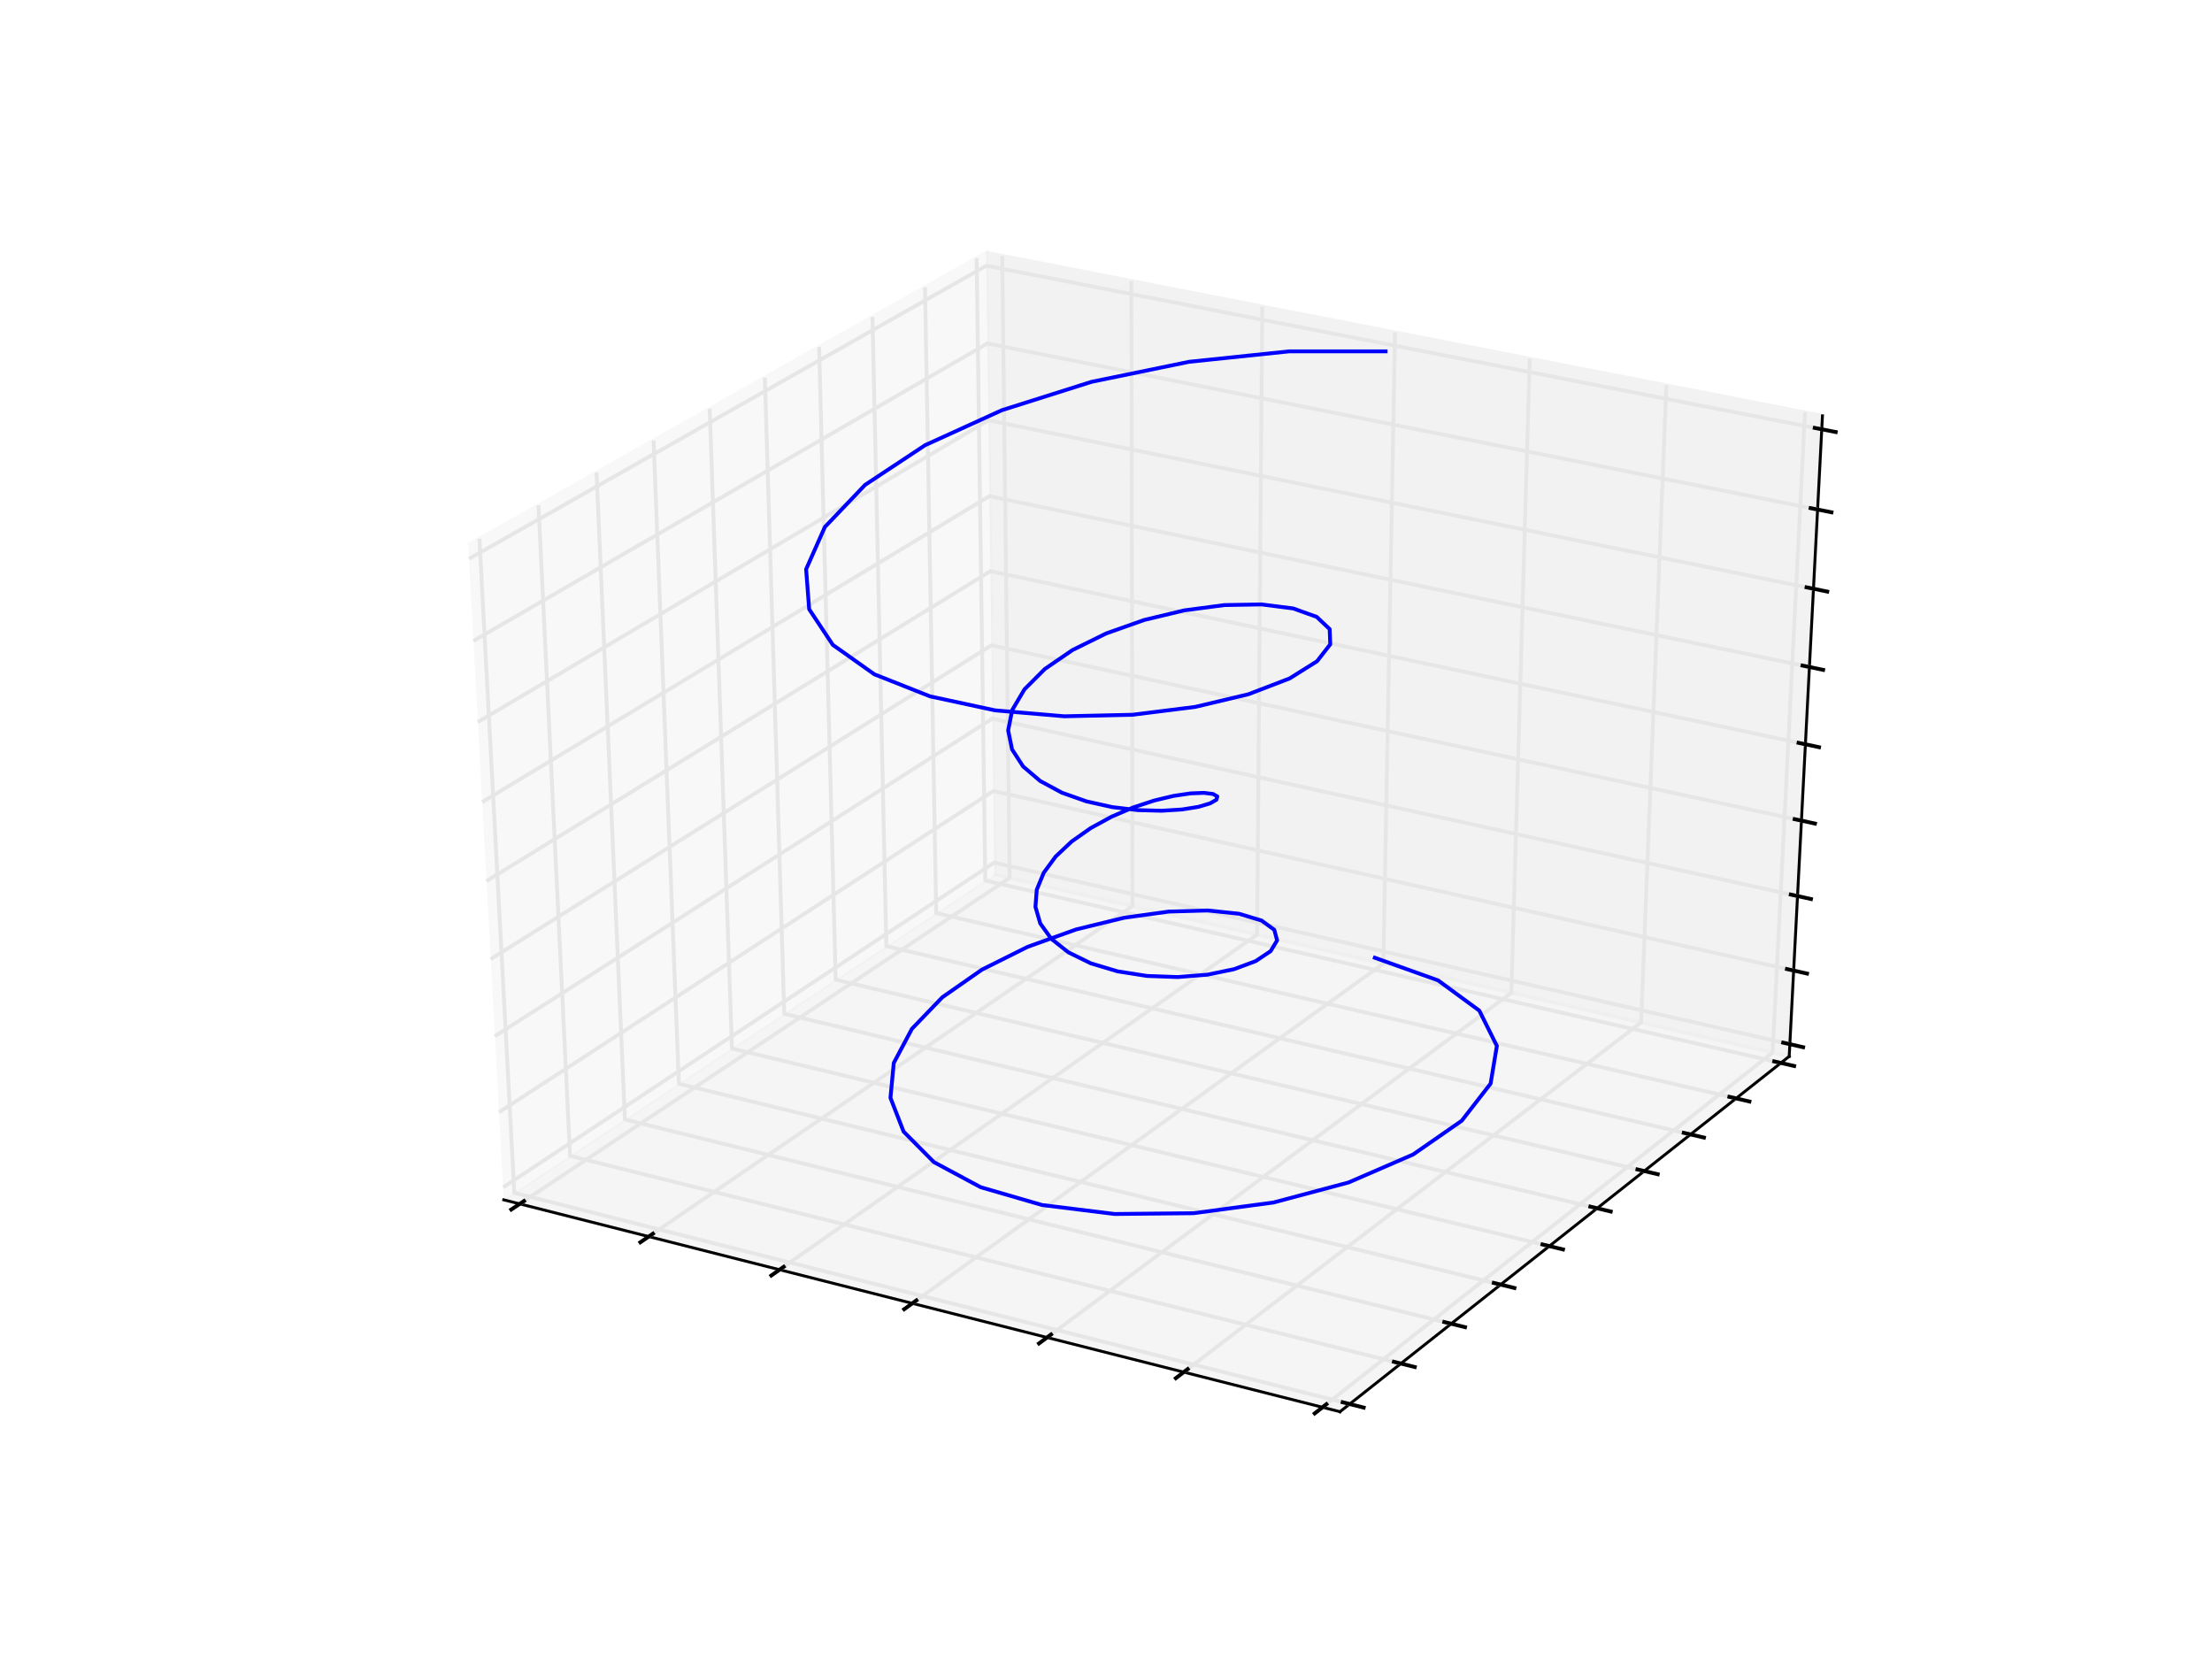
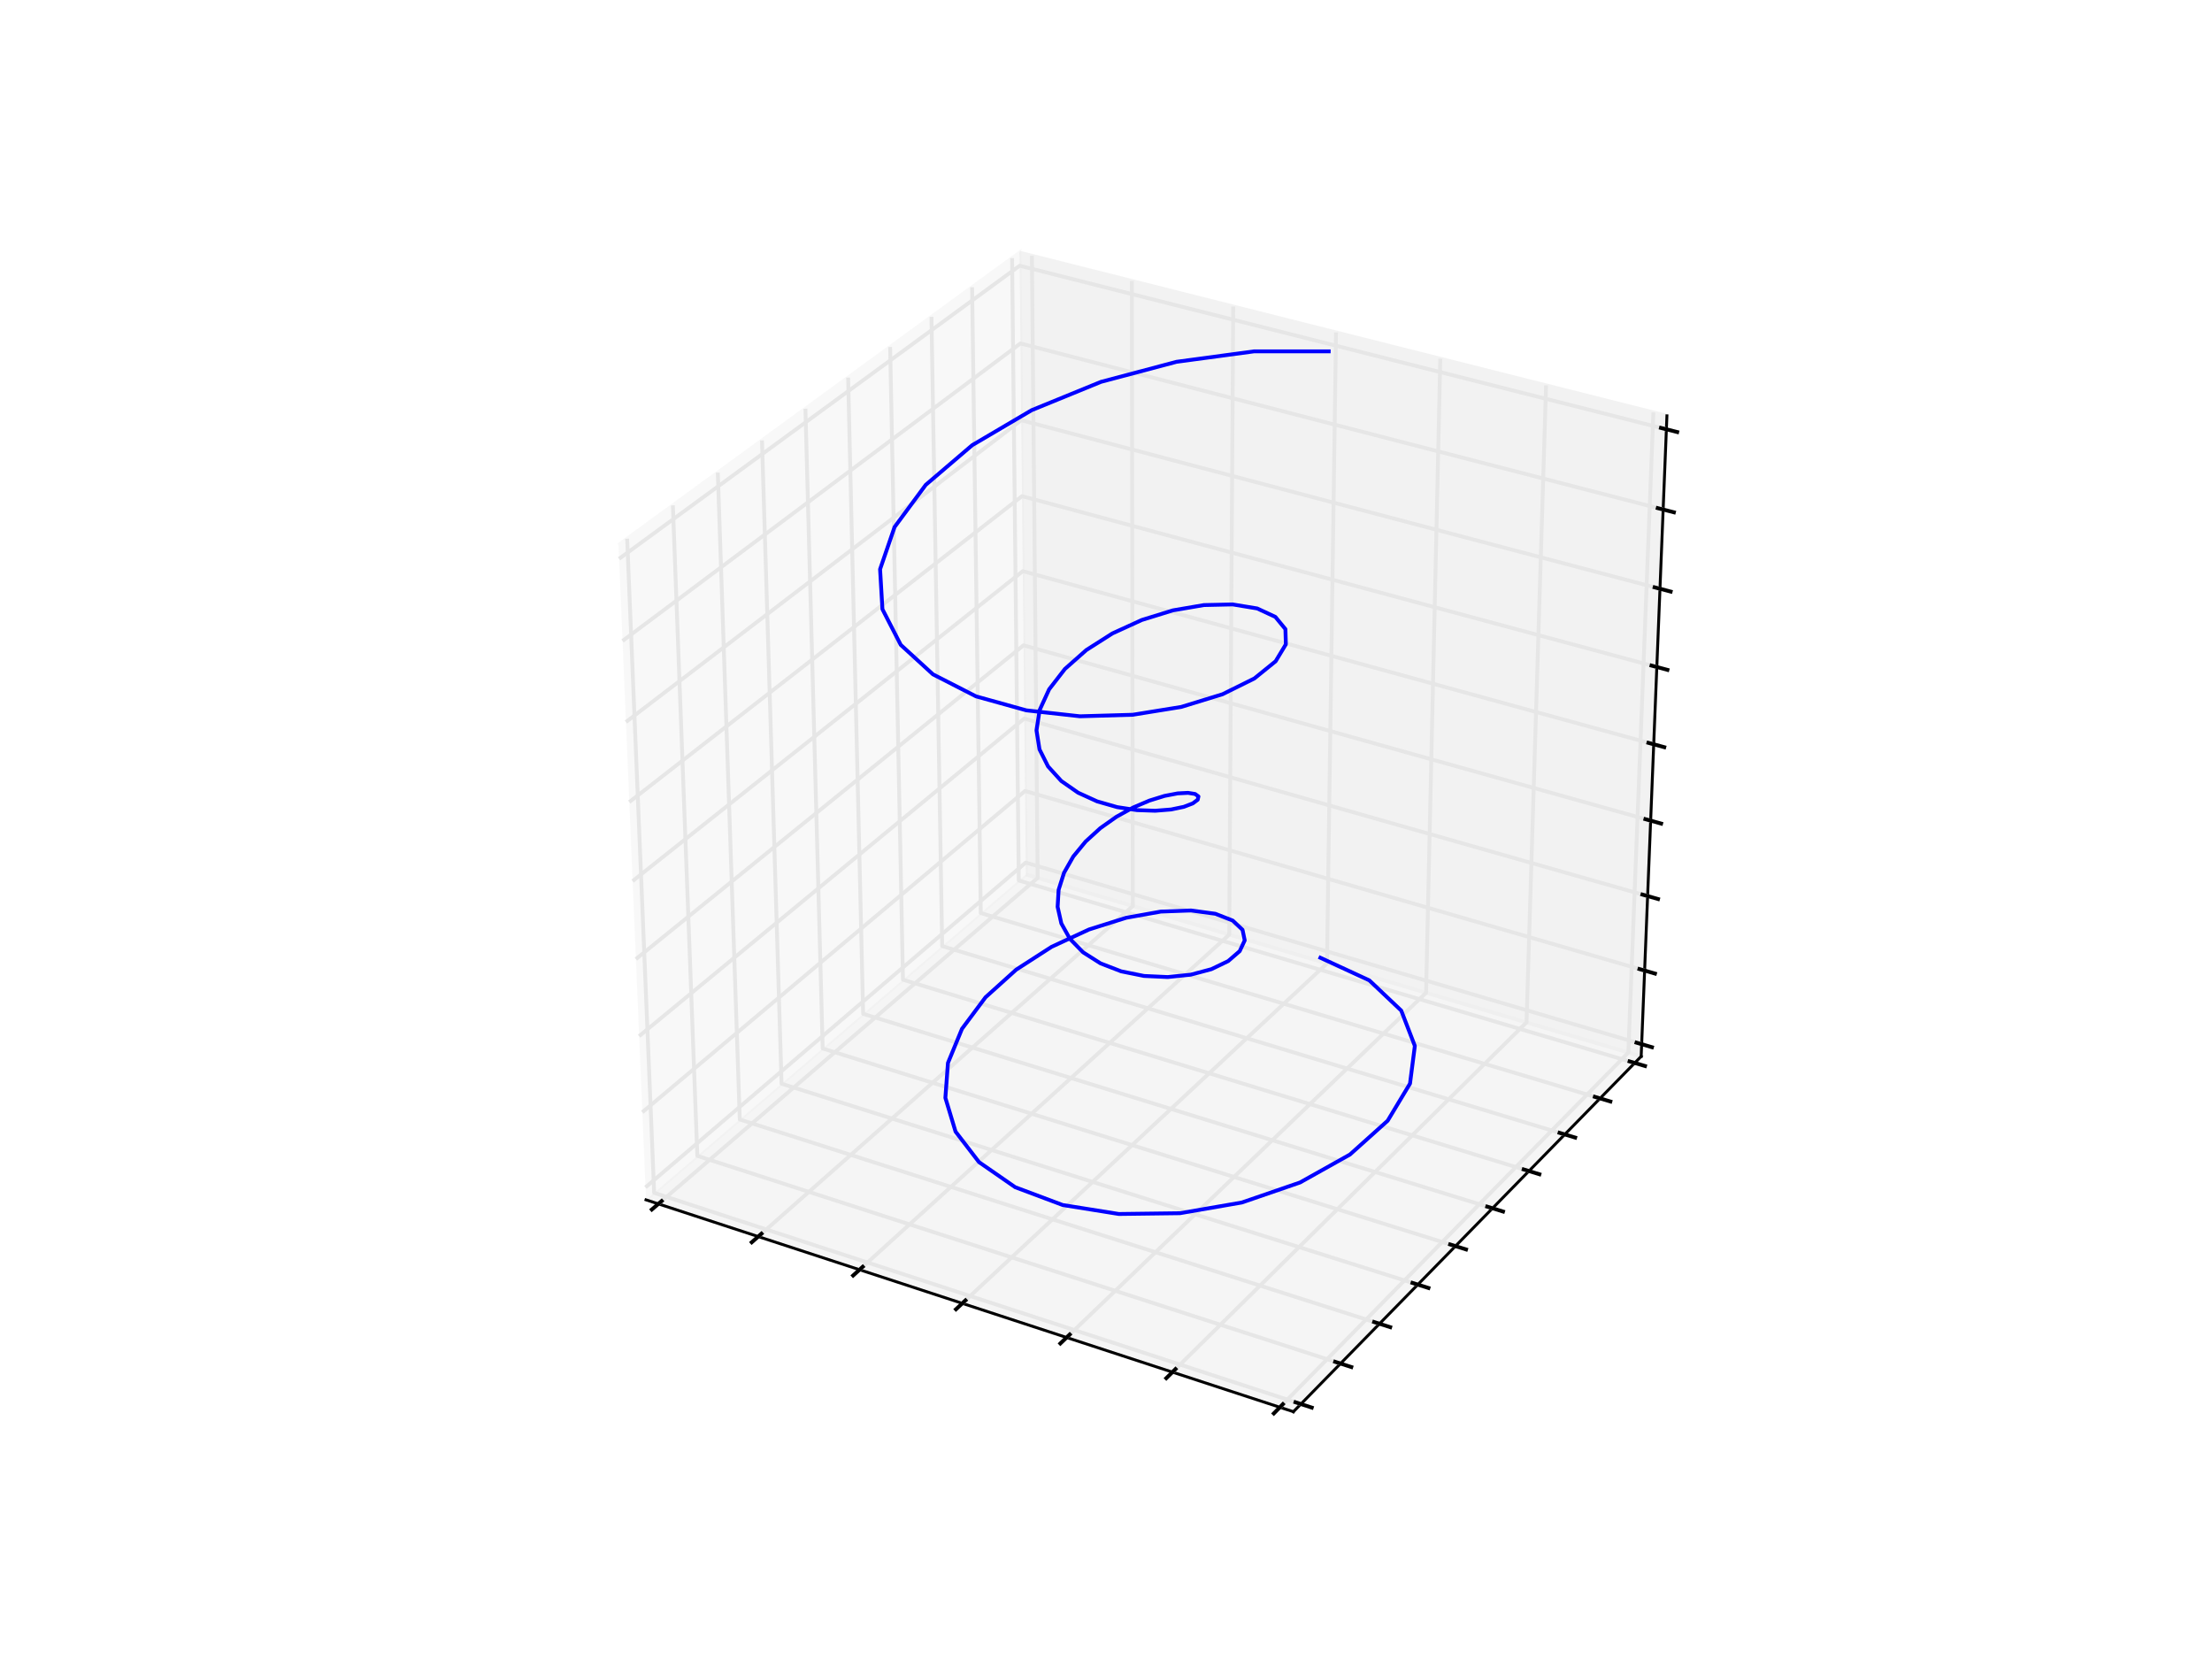
<svg xmlns="http://www.w3.org/2000/svg" height="432pt" version="1.1" viewBox="0 0 576 432" width="576pt">
  <defs>
    <style type="text/css">
*{stroke-linecap:butt;stroke-linejoin:round;}
  </style>
  </defs>
  <g id="figure_1">
    <g id="patch_1">
      <path d="M 0 432  L 576 432  L 576 0  L 0 0  z " style="fill:#ffffff;" />
    </g>
    <g id="patch_2">
      <path d="M 72 388.8  L 518.4 388.8  L 518.4 43.2  L 72 43.2  z " style="fill:#ffffff;" />
    </g>
    <g id="pane3d_1">
      <g id="patch_3">
-         <path d="M 131.177 312.435  L 258.939 227.701  L 256.812 65.79  L 121.927 141.921  " style="fill:#f2f2f2;opacity:0.5;stroke:#f2f2f2;stroke-linejoin:miter;" />
+         <path d="M 168.215 312.435  L 267.127 227.701  L 265.48 65.79  L 161.053 141.921  " style="fill:#f2f2f2;opacity:0.5;stroke:#f2f2f2;stroke-linejoin:miter;" />
      </g>
    </g>
    <g id="pane3d_2">
      <g id="patch_4">
-         <path d="M 258.939 227.701  L 465.902 275.073  L 474.561 108.279  L 256.812 65.79  " style="fill:#e6e6e6;opacity:0.5;stroke:#e6e6e6;stroke-linejoin:miter;" />
+         <path d="M 267.127 227.701  L 427.356 275.073  L 434.06 108.279  L 265.48 65.79  " style="fill:#e6e6e6;opacity:0.5;stroke:#e6e6e6;stroke-linejoin:miter;" />
      </g>
    </g>
    <g id="pane3d_3">
      <g id="patch_5">
-         <path d="M 131.177 312.435  L 348.93 367.606  L 465.902 275.073  L 258.939 227.701  " style="fill:#ececec;opacity:0.5;stroke:#ececec;stroke-linejoin:miter;" />
+         <path d="M 168.215 312.435  L 336.797 367.606  L 427.356 275.073  L 267.127 227.701  " style="fill:#ececec;opacity:0.5;stroke:#ececec;stroke-linejoin:miter;" />
      </g>
    </g>
    <g id="axis3d_1">
      <g id="line2d_1">
-         <path d="M 131.177 312.435  L 348.93 367.606  " style="fill:none;stroke:#000000;stroke-linecap:square;stroke-width:0.75;" />
+         <path d="M 168.215 312.435  L 336.797 367.606  " style="fill:none;stroke:#000000;stroke-linecap:square;stroke-width:0.75;" />
      </g>
      <g id="Line3DCollection_1">
-         <path d="M 135.341 313.49  L 262.91 228.61  L 260.981 66.603  " style="fill:none;stroke:#e6e6e6;" />
-         <path d="M 168.925 321.999  L 294.916 235.936  L 294.596 73.163  " style="fill:none;stroke:#e6e6e6;" />
-         <path d="M 202.996 330.631  L 327.353 243.36  L 328.686 79.815  " style="fill:none;stroke:#e6e6e6;" />
-         <path d="M 237.566 339.39  L 360.229 250.885  L 363.263 86.561  " style="fill:none;stroke:#e6e6e6;" />
-         <path d="M 272.644 348.278  L 393.554 258.513  L 398.335 93.405  " style="fill:none;stroke:#e6e6e6;" />
-         <path d="M 308.244 357.298  L 427.337 266.246  L 433.914 100.348  " style="fill:none;stroke:#e6e6e6;" />
-         <path d="M 344.375 366.452  L 461.587 274.085  L 470.012 107.391  " style="fill:none;stroke:#e6e6e6;" />
+         <path d="M 171.439 313.49  L 270.201 228.61  L 268.708 66.603  " style="fill:none;stroke:#e6e6e6;" />
+         <path d="M 197.439 321.999  L 294.98 235.936  L 294.732 73.163  " style="fill:none;stroke:#e6e6e6;" />
+         <path d="M 223.816 330.631  L 320.093 243.36  L 321.125 79.815  " style="fill:none;stroke:#e6e6e6;" />
+         <path d="M 250.58 339.39  L 345.545 250.885  L 347.894 86.561  " style="fill:none;stroke:#e6e6e6;" />
+         <path d="M 277.738 348.278  L 371.345 258.513  L 375.046 93.405  " style="fill:none;stroke:#e6e6e6;" />
+         <path d="M 305.298 357.298  L 397.5 266.246  L 402.592 100.348  " style="fill:none;stroke:#e6e6e6;" />
+         <path d="M 333.271 366.452  L 424.016 274.085  L 430.538 107.391  " style="fill:none;stroke:#e6e6e6;" />
      </g>
      <g id="xtick_1">
        <g id="line2d_2">
-           <path d="M 136.44 312.758  L 133.139 314.955  " style="fill:none;stroke:#000000;stroke-linecap:square;" />
+           <path d="M 172.289 312.758  L 169.734 314.955  " style="fill:none;stroke:#000000;stroke-linecap:square;" />
        </g>
      </g>
      <g id="xtick_2">
        <g id="line2d_3">
-           <path d="M 170.011 321.257  L 166.749 323.485  " style="fill:none;stroke:#000000;stroke-linecap:square;" />
+           <path d="M 198.279 321.257  L 195.754 323.485  " style="fill:none;stroke:#000000;stroke-linecap:square;" />
        </g>
      </g>
      <g id="xtick_3">
        <g id="line2d_4">
-           <path d="M 204.069 329.879  L 200.847 332.139  " style="fill:none;stroke:#000000;stroke-linecap:square;" />
+           <path d="M 224.647 329.879  L 222.153 332.139  " style="fill:none;stroke:#000000;stroke-linecap:square;" />
        </g>
      </g>
      <g id="xtick_4">
        <g id="line2d_5">
-           <path d="M 238.624 338.626  L 235.445 340.92  " style="fill:none;stroke:#000000;stroke-linecap:square;" />
+           <path d="M 251.399 338.626  L 248.938 340.92  " style="fill:none;stroke:#000000;stroke-linecap:square;" />
        </g>
      </g>
      <g id="xtick_5">
        <g id="line2d_6">
-           <path d="M 273.688 347.503  L 270.553 349.831  " style="fill:none;stroke:#000000;stroke-linecap:square;" />
+           <path d="M 278.546 347.503  L 276.118 349.831  " style="fill:none;stroke:#000000;stroke-linecap:square;" />
        </g>
      </g>
      <g id="xtick_6">
        <g id="line2d_7">
-           <path d="M 309.272 356.511  L 306.182 358.874  " style="fill:none;stroke:#000000;stroke-linecap:square;" />
+           <path d="M 306.095 356.511  L 303.703 358.874  " style="fill:none;stroke:#000000;stroke-linecap:square;" />
        </g>
      </g>
      <g id="xtick_7">
        <g id="line2d_8">
-           <path d="M 345.388 365.654  L 342.345 368.052  " style="fill:none;stroke:#000000;stroke-linecap:square;" />
+           <path d="M 334.055 365.654  L 331.7 368.052  " style="fill:none;stroke:#000000;stroke-linecap:square;" />
        </g>
      </g>
    </g>
    <g id="axis3d_2">
      <g id="line2d_9">
-         <path d="M 465.902 275.073  L 348.93 367.606  " style="fill:none;stroke:#000000;stroke-linecap:square;stroke-width:0.75;" />
+         <path d="M 427.356 275.073  L 336.797 367.606  " style="fill:none;stroke:#000000;stroke-linecap:square;stroke-width:0.75;" />
      </g>
      <g id="Line3DCollection_2">
-         <path d="M 124.84 140.277  L 133.926 310.612  L 351.455 365.609  " style="fill:none;stroke:#e6e6e6;" />
-         <path d="M 140.217 131.598  L 148.444 300.983  L 364.784 355.065  " style="fill:none;stroke:#e6e6e6;" />
-         <path d="M 155.332 123.067  L 162.726 291.511  L 377.887 344.699  " style="fill:none;stroke:#e6e6e6;" />
-         <path d="M 170.191 114.68  L 176.778 282.192  L 390.769 334.508  " style="fill:none;stroke:#e6e6e6;" />
-         <path d="M 184.8 106.434  L 190.606 273.021  L 403.437 324.487  " style="fill:none;stroke:#e6e6e6;" />
-         <path d="M 199.166 98.326  L 204.216 263.995  L 415.896 314.631  " style="fill:none;stroke:#e6e6e6;" />
-         <path d="M 213.295 90.352  L 217.611 255.111  L 428.15 304.937  " style="fill:none;stroke:#e6e6e6;" />
-         <path d="M 227.192 82.508  L 230.798 246.365  L 440.204 295.401  " style="fill:none;stroke:#e6e6e6;" />
-         <path d="M 240.863 74.792  L 243.781 237.755  L 452.064 286.019  " style="fill:none;stroke:#e6e6e6;" />
-         <path d="M 254.314 67.2  L 256.564 229.276  L 463.734 276.787  " style="fill:none;stroke:#e6e6e6;" />
+         <path d="M 163.308 140.277  L 170.343 310.612  L 338.752 365.609  " style="fill:none;stroke:#e6e6e6;" />
+         <path d="M 175.213 131.598  L 181.582 300.983  L 349.071 355.065  " style="fill:none;stroke:#e6e6e6;" />
+         <path d="M 186.915 123.067  L 192.639 291.511  L 359.216 344.699  " style="fill:none;stroke:#e6e6e6;" />
+         <path d="M 198.419 114.68  L 203.519 282.192  L 369.189 334.508  " style="fill:none;stroke:#e6e6e6;" />
+         <path d="M 209.729 106.434  L 214.224 273.021  L 378.997 324.487  " style="fill:none;stroke:#e6e6e6;" />
+         <path d="M 220.851 98.326  L 224.76 263.995  L 388.642 314.631  " style="fill:none;stroke:#e6e6e6;" />
+         <path d="M 231.789 90.352  L 235.131 255.111  L 398.129 304.937  " style="fill:none;stroke:#e6e6e6;" />
+         <path d="M 242.548 82.508  L 245.34 246.365  L 407.461 295.401  " style="fill:none;stroke:#e6e6e6;" />
+         <path d="M 253.133 74.792  L 255.391 237.755  L 416.643 286.019  " style="fill:none;stroke:#e6e6e6;" />
+         <path d="M 263.546 67.2  L 265.288 229.276  L 425.678 276.787  " style="fill:none;stroke:#e6e6e6;" />
      </g>
      <g id="xtick_8">
        <g id="line2d_10">
-           <path d="M 349.634 365.149  L 355.1 366.531  " style="fill:none;stroke:#000000;stroke-linecap:square;" />
+           <path d="M 337.342 365.149  L 341.574 366.531  " style="fill:none;stroke:#000000;stroke-linecap:square;" />
        </g>
      </g>
      <g id="xtick_9">
        <g id="line2d_11">
-           <path d="M 362.974 354.612  L 368.408 355.971  " style="fill:none;stroke:#000000;stroke-linecap:square;" />
+           <path d="M 347.67 354.612  L 351.877 355.971  " style="fill:none;stroke:#000000;stroke-linecap:square;" />
        </g>
      </g>
      <g id="xtick_10">
        <g id="line2d_12">
-           <path d="M 376.087 344.254  L 381.49 345.59  " style="fill:none;stroke:#000000;stroke-linecap:square;" />
+           <path d="M 357.822 344.254  L 362.005 345.59  " style="fill:none;stroke:#000000;stroke-linecap:square;" />
        </g>
      </g>
      <g id="xtick_11">
        <g id="line2d_13">
-           <path d="M 388.98 334.07  L 394.352 335.384  " style="fill:none;stroke:#000000;stroke-linecap:square;" />
+           <path d="M 367.804 334.07  L 371.963 335.384  " style="fill:none;stroke:#000000;stroke-linecap:square;" />
        </g>
      </g>
      <g id="xtick_12">
        <g id="line2d_14">
-           <path d="M 401.658 324.056  L 406.999 325.348  " style="fill:none;stroke:#000000;stroke-linecap:square;" />
+           <path d="M 377.619 324.056  L 381.754 325.348  " style="fill:none;stroke:#000000;stroke-linecap:square;" />
        </g>
      </g>
      <g id="xtick_13">
        <g id="line2d_15">
-           <path d="M 414.127 314.208  L 419.437 315.478  " style="fill:none;stroke:#000000;stroke-linecap:square;" />
+           <path d="M 387.273 314.208  L 391.383 315.478  " style="fill:none;stroke:#000000;stroke-linecap:square;" />
        </g>
      </g>
      <g id="xtick_14">
        <g id="line2d_16">
-           <path d="M 426.391 304.521  L 431.67 305.771  " style="fill:none;stroke:#000000;stroke-linecap:square;" />
+           <path d="M 396.767 304.521  L 400.854 305.771  " style="fill:none;stroke:#000000;stroke-linecap:square;" />
        </g>
      </g>
      <g id="xtick_15">
        <g id="line2d_17">
-           <path d="M 438.456 294.992  L 443.705 296.221  " style="fill:none;stroke:#000000;stroke-linecap:square;" />
+           <path d="M 406.108 294.992  L 410.171 296.221  " style="fill:none;stroke:#000000;stroke-linecap:square;" />
        </g>
      </g>
      <g id="xtick_16">
        <g id="line2d_18">
-           <path d="M 450.326 285.616  L 455.545 286.826  " style="fill:none;stroke:#000000;stroke-linecap:square;" />
+           <path d="M 415.297 285.616  L 419.338 286.826  " style="fill:none;stroke:#000000;stroke-linecap:square;" />
        </g>
      </g>
      <g id="xtick_17">
        <g id="line2d_19">
-           <path d="M 462.006 276.391  L 467.195 277.581  " style="fill:none;stroke:#000000;stroke-linecap:square;" />
+           <path d="M 424.34 276.391  L 428.357 277.581  " style="fill:none;stroke:#000000;stroke-linecap:square;" />
        </g>
      </g>
    </g>
    <g id="axis3d_3">
      <g id="line2d_20">
-         <path d="M 465.902 275.073  L 474.561 108.279  " style="fill:none;stroke:#000000;stroke-linecap:square;stroke-width:0.75;" />
+         <path d="M 427.356 275.073  L 434.06 108.279  " style="fill:none;stroke:#000000;stroke-linecap:square;stroke-width:0.75;" />
      </g>
      <g id="Line3DCollection_3">
-         <path d="M 466.066 271.9  L 258.899 224.615  L 131.002 309.197  " style="fill:none;stroke:#e6e6e6;" />
-         <path d="M 467.062 252.732  L 258.654 205.973  L 129.94 289.63  " style="fill:none;stroke:#e6e6e6;" />
-         <path d="M 468.069 233.331  L 258.406 187.115  L 128.865 269.817  " style="fill:none;stroke:#e6e6e6;" />
-         <path d="M 469.088 213.692  L 258.155 168.035  L 127.777 249.753  " style="fill:none;stroke:#e6e6e6;" />
-         <path d="M 470.12 193.812  L 257.902 148.731  L 126.674 229.435  " style="fill:none;stroke:#e6e6e6;" />
-         <path d="M 471.165 173.686  L 257.645 129.199  L 125.558 208.857  " style="fill:none;stroke:#e6e6e6;" />
-         <path d="M 472.223 153.31  L 257.385 109.433  L 124.427 188.014  " style="fill:none;stroke:#e6e6e6;" />
-         <path d="M 473.294 132.678  L 257.123 89.431  L 123.282 166.901  " style="fill:none;stroke:#e6e6e6;" />
-         <path d="M 474.379 111.786  L 256.857 69.188  L 122.121 145.513  " style="fill:none;stroke:#e6e6e6;" />
+         <path d="M 427.484 271.9  L 267.096 224.615  L 168.079 309.197  " style="fill:none;stroke:#e6e6e6;" />
+         <path d="M 428.254 252.732  L 266.906 205.973  L 167.257 289.63  " style="fill:none;stroke:#e6e6e6;" />
+         <path d="M 429.034 233.331  L 266.714 187.115  L 166.425 269.817  " style="fill:none;stroke:#e6e6e6;" />
+         <path d="M 429.823 213.692  L 266.52 168.035  L 165.582 249.753  " style="fill:none;stroke:#e6e6e6;" />
+         <path d="M 430.622 193.812  L 266.324 148.731  L 164.729 229.435  " style="fill:none;stroke:#e6e6e6;" />
+         <path d="M 431.431 173.686  L 266.125 129.199  L 163.864 208.857  " style="fill:none;stroke:#e6e6e6;" />
+         <path d="M 432.25 153.31  L 265.924 109.433  L 162.989 188.014  " style="fill:none;stroke:#e6e6e6;" />
+         <path d="M 433.079 132.678  L 265.721 89.431  L 162.102 166.901  " style="fill:none;stroke:#e6e6e6;" />
+         <path d="M 433.919 111.786  L 265.515 69.188  L 161.204 145.513  " style="fill:none;stroke:#e6e6e6;" />
      </g>
      <g id="xtick_18">
        <g id="line2d_21">
-           <path d="M 464.338 271.506  L 469.527 272.69  " style="fill:none;stroke:#000000;stroke-linecap:square;" />
+           <path d="M 426.145 271.506  L 430.163 272.69  " style="fill:none;stroke:#000000;stroke-linecap:square;" />
        </g>
      </g>
      <g id="xtick_19">
        <g id="line2d_22">
-           <path d="M 465.322 252.342  L 470.544 253.513  " style="fill:none;stroke:#000000;stroke-linecap:square;" />
+           <path d="M 426.908 252.342  L 430.95 253.513  " style="fill:none;stroke:#000000;stroke-linecap:square;" />
        </g>
      </g>
      <g id="xtick_20">
        <g id="line2d_23">
-           <path d="M 466.319 232.945  L 471.573 234.103  " style="fill:none;stroke:#000000;stroke-linecap:square;" />
+           <path d="M 427.679 232.945  L 431.747 234.103  " style="fill:none;stroke:#000000;stroke-linecap:square;" />
        </g>
      </g>
      <g id="xtick_21">
        <g id="line2d_24">
-           <path d="M 467.327 213.311  L 472.614 214.455  " style="fill:none;stroke:#000000;stroke-linecap:square;" />
+           <path d="M 428.46 213.311  L 432.553 214.455  " style="fill:none;stroke:#000000;stroke-linecap:square;" />
        </g>
      </g>
      <g id="xtick_22">
        <g id="line2d_25">
-           <path d="M 468.348 193.436  L 473.669 194.566  " style="fill:none;stroke:#000000;stroke-linecap:square;" />
+           <path d="M 429.25 193.436  L 433.37 194.566  " style="fill:none;stroke:#000000;stroke-linecap:square;" />
        </g>
      </g>
      <g id="xtick_23">
        <g id="line2d_26">
-           <path d="M 469.381 173.315  L 474.737 174.431  " style="fill:none;stroke:#000000;stroke-linecap:square;" />
+           <path d="M 430.05 173.315  L 434.196 174.431  " style="fill:none;stroke:#000000;stroke-linecap:square;" />
        </g>
      </g>
      <g id="xtick_24">
        <g id="line2d_27">
-           <path d="M 470.428 152.943  L 475.817 154.044  " style="fill:none;stroke:#000000;stroke-linecap:square;" />
+           <path d="M 430.86 152.943  L 435.033 154.044  " style="fill:none;stroke:#000000;stroke-linecap:square;" />
        </g>
      </g>
      <g id="xtick_25">
        <g id="line2d_28">
-           <path d="M 471.487 132.317  L 476.912 133.402  " style="fill:none;stroke:#000000;stroke-linecap:square;" />
+           <path d="M 431.68 132.317  L 435.88 133.402  " style="fill:none;stroke:#000000;stroke-linecap:square;" />
        </g>
      </g>
      <g id="xtick_26">
        <g id="line2d_29">
-           <path d="M 472.56 111.43  L 478.02 112.5  " style="fill:none;stroke:#000000;stroke-linecap:square;" />
+           <path d="M 432.511 111.43  L 436.738 112.5  " style="fill:none;stroke:#000000;stroke-linecap:square;" />
        </g>
      </g>
    </g>
    <g id="axes_1">
      <g id="line2d_30">
-         <path clip-path="url(#p47a4741ada)" d="M 358.008 249.396  L 374.473 255.287  L 385.205 263.157  L 389.783 272.355  L 388.15 282.164  L 380.635 291.836  L 367.952 300.639  L 351.163 307.914  L 331.604 313.127  L 310.777 315.916  L 290.216 316.119  L 271.349 313.785  L 255.377 309.152  L 243.185 302.613  L 235.297 294.67  L 231.874 285.874  L 232.744 276.781  L 237.462 267.905  L 245.379 259.689  L 255.711 252.485  L 267.61 246.548  L 280.217 242.028  L 292.713 238.981  L 304.356 237.372  L 314.513 237.087  L 322.685 237.946  L 328.518 239.713  L 331.82 242.119  L 332.56 244.873  L 330.864 247.68  L 326.998 250.262  L 321.352 252.371  L 314.399 253.805  L 306.666 254.422  L 298.696 254.137  L 291.005 252.935  L 284.051 250.855  L 278.212 247.99  L 273.766 244.475  L 270.883 240.47  L 269.627 236.149  L 269.967 231.692  L 271.786 227.268  L 274.897 223.034  L 279.062 219.122  L 284.006 215.641  L 289.434 212.674  L 295.042 210.273  L 300.529 208.465  L 305.606 207.248  L 310.008 206.596  L 313.498 206.457  L 315.877 206.754  L 316.992 207.391  L 316.744 208.251  L 315.096 209.2  L 312.081 210.095  L 307.806 210.785  L 302.458 211.118  L 296.296 210.955  L 289.652 210.173  L 282.914 208.678  L 276.506 206.414  L 270.866 203.37  L 266.417 199.583  L 263.535 195.142  L 262.522 190.187  L 263.577 184.898  L 266.779 179.491  L 272.074 174.202  L 279.268 169.276  L 288.038 164.951  L 297.934 161.444  L 308.407 158.935  L 318.824 157.559  L 328.503 157.391  L 336.743 158.439  L 342.863 160.634  L 346.248 163.825  L 346.393 167.779  L 342.958 172.186  L 335.815 176.663  L 325.095 180.779  L 311.218 184.08  L 294.898 186.122  L 277.127 186.518  L 259.111 184.974  L 242.182 181.331  L 227.688 175.589  L 216.86 167.917  L 210.706 158.643  L 209.911 148.229  L 214.791 137.233  L 225.268 126.261  L 240.897 115.926  L 260.9 106.809  L 284.228 99.428  L 309.62 94.214  L 335.656 91.497  L 360.812 91.491  " style="fill:none;stroke:#0000ff;stroke-linecap:square;" />
+         <path clip-path="url(#p32a7846c76)" d="M 343.826 249.396  L 356.573 255.287  L 364.881 263.157  L 368.425 272.355  L 367.161 282.164  L 361.344 291.836  L 351.524 300.639  L 338.526 307.914  L 323.384 313.127  L 307.26 315.916  L 291.342 316.119  L 276.735 313.785  L 264.369 309.152  L 254.93 302.613  L 248.824 294.67  L 246.173 285.874  L 246.847 276.781  L 250.5 267.905  L 256.629 259.689  L 264.628 252.485  L 273.84 246.548  L 283.6 242.028  L 293.274 238.981  L 302.288 237.372  L 310.152 237.087  L 316.479 237.946  L 320.995 239.713  L 323.551 242.119  L 324.124 244.873  L 322.81 247.68  L 319.818 250.262  L 315.446 252.371  L 310.063 253.805  L 304.077 254.422  L 297.907 254.137  L 291.952 252.935  L 286.568 250.855  L 282.048 247.99  L 278.606 244.475  L 276.374 240.47  L 275.402 236.149  L 275.665 231.692  L 277.073 227.268  L 279.481 223.034  L 282.706 219.122  L 286.534 215.641  L 290.736 212.674  L 295.078 210.273  L 299.325 208.465  L 303.256 207.248  L 306.665 206.596  L 309.366 206.457  L 311.208 206.754  L 312.071 207.391  L 311.879 208.251  L 310.603 209.2  L 308.269 210.095  L 304.96 210.785  L 300.819 211.118  L 296.049 210.955  L 290.905 210.173  L 285.688 208.678  L 280.727 206.414  L 276.361 203.37  L 272.917 199.583  L 270.686 195.142  L 269.901 190.187  L 270.718 184.898  L 273.197 179.491  L 277.296 174.202  L 282.866 169.276  L 289.655 164.951  L 297.317 161.444  L 305.425 158.935  L 313.49 157.559  L 320.983 157.391  L 327.362 158.439  L 332.101 160.634  L 334.721 163.825  L 334.833 167.779  L 332.174 172.186  L 326.644 176.663  L 318.344 180.779  L 307.601 184.08  L 294.966 186.122  L 281.208 186.518  L 267.26 184.974  L 254.154 181.331  L 242.932 175.589  L 234.55 167.917  L 229.785 158.643  L 229.17 148.229  L 232.948 137.233  L 241.059 126.261  L 253.159 115.926  L 268.645 106.809  L 286.706 99.428  L 306.364 94.214  L 326.521 91.497  L 345.996 91.491  " style="fill:none;stroke:#0000ff;stroke-linecap:square;" />
      </g>
    </g>
  </g>
  <defs>
-     <clipPath id="p47a4741ada">
-       <rect height="345.6" width="446.4" x="72" y="43.2" />
+     <clipPath id="p32a7846c76">
+       <rect height="345.6" width="345.6" x="122.4" y="43.2" />
    </clipPath>
  </defs>
</svg>
